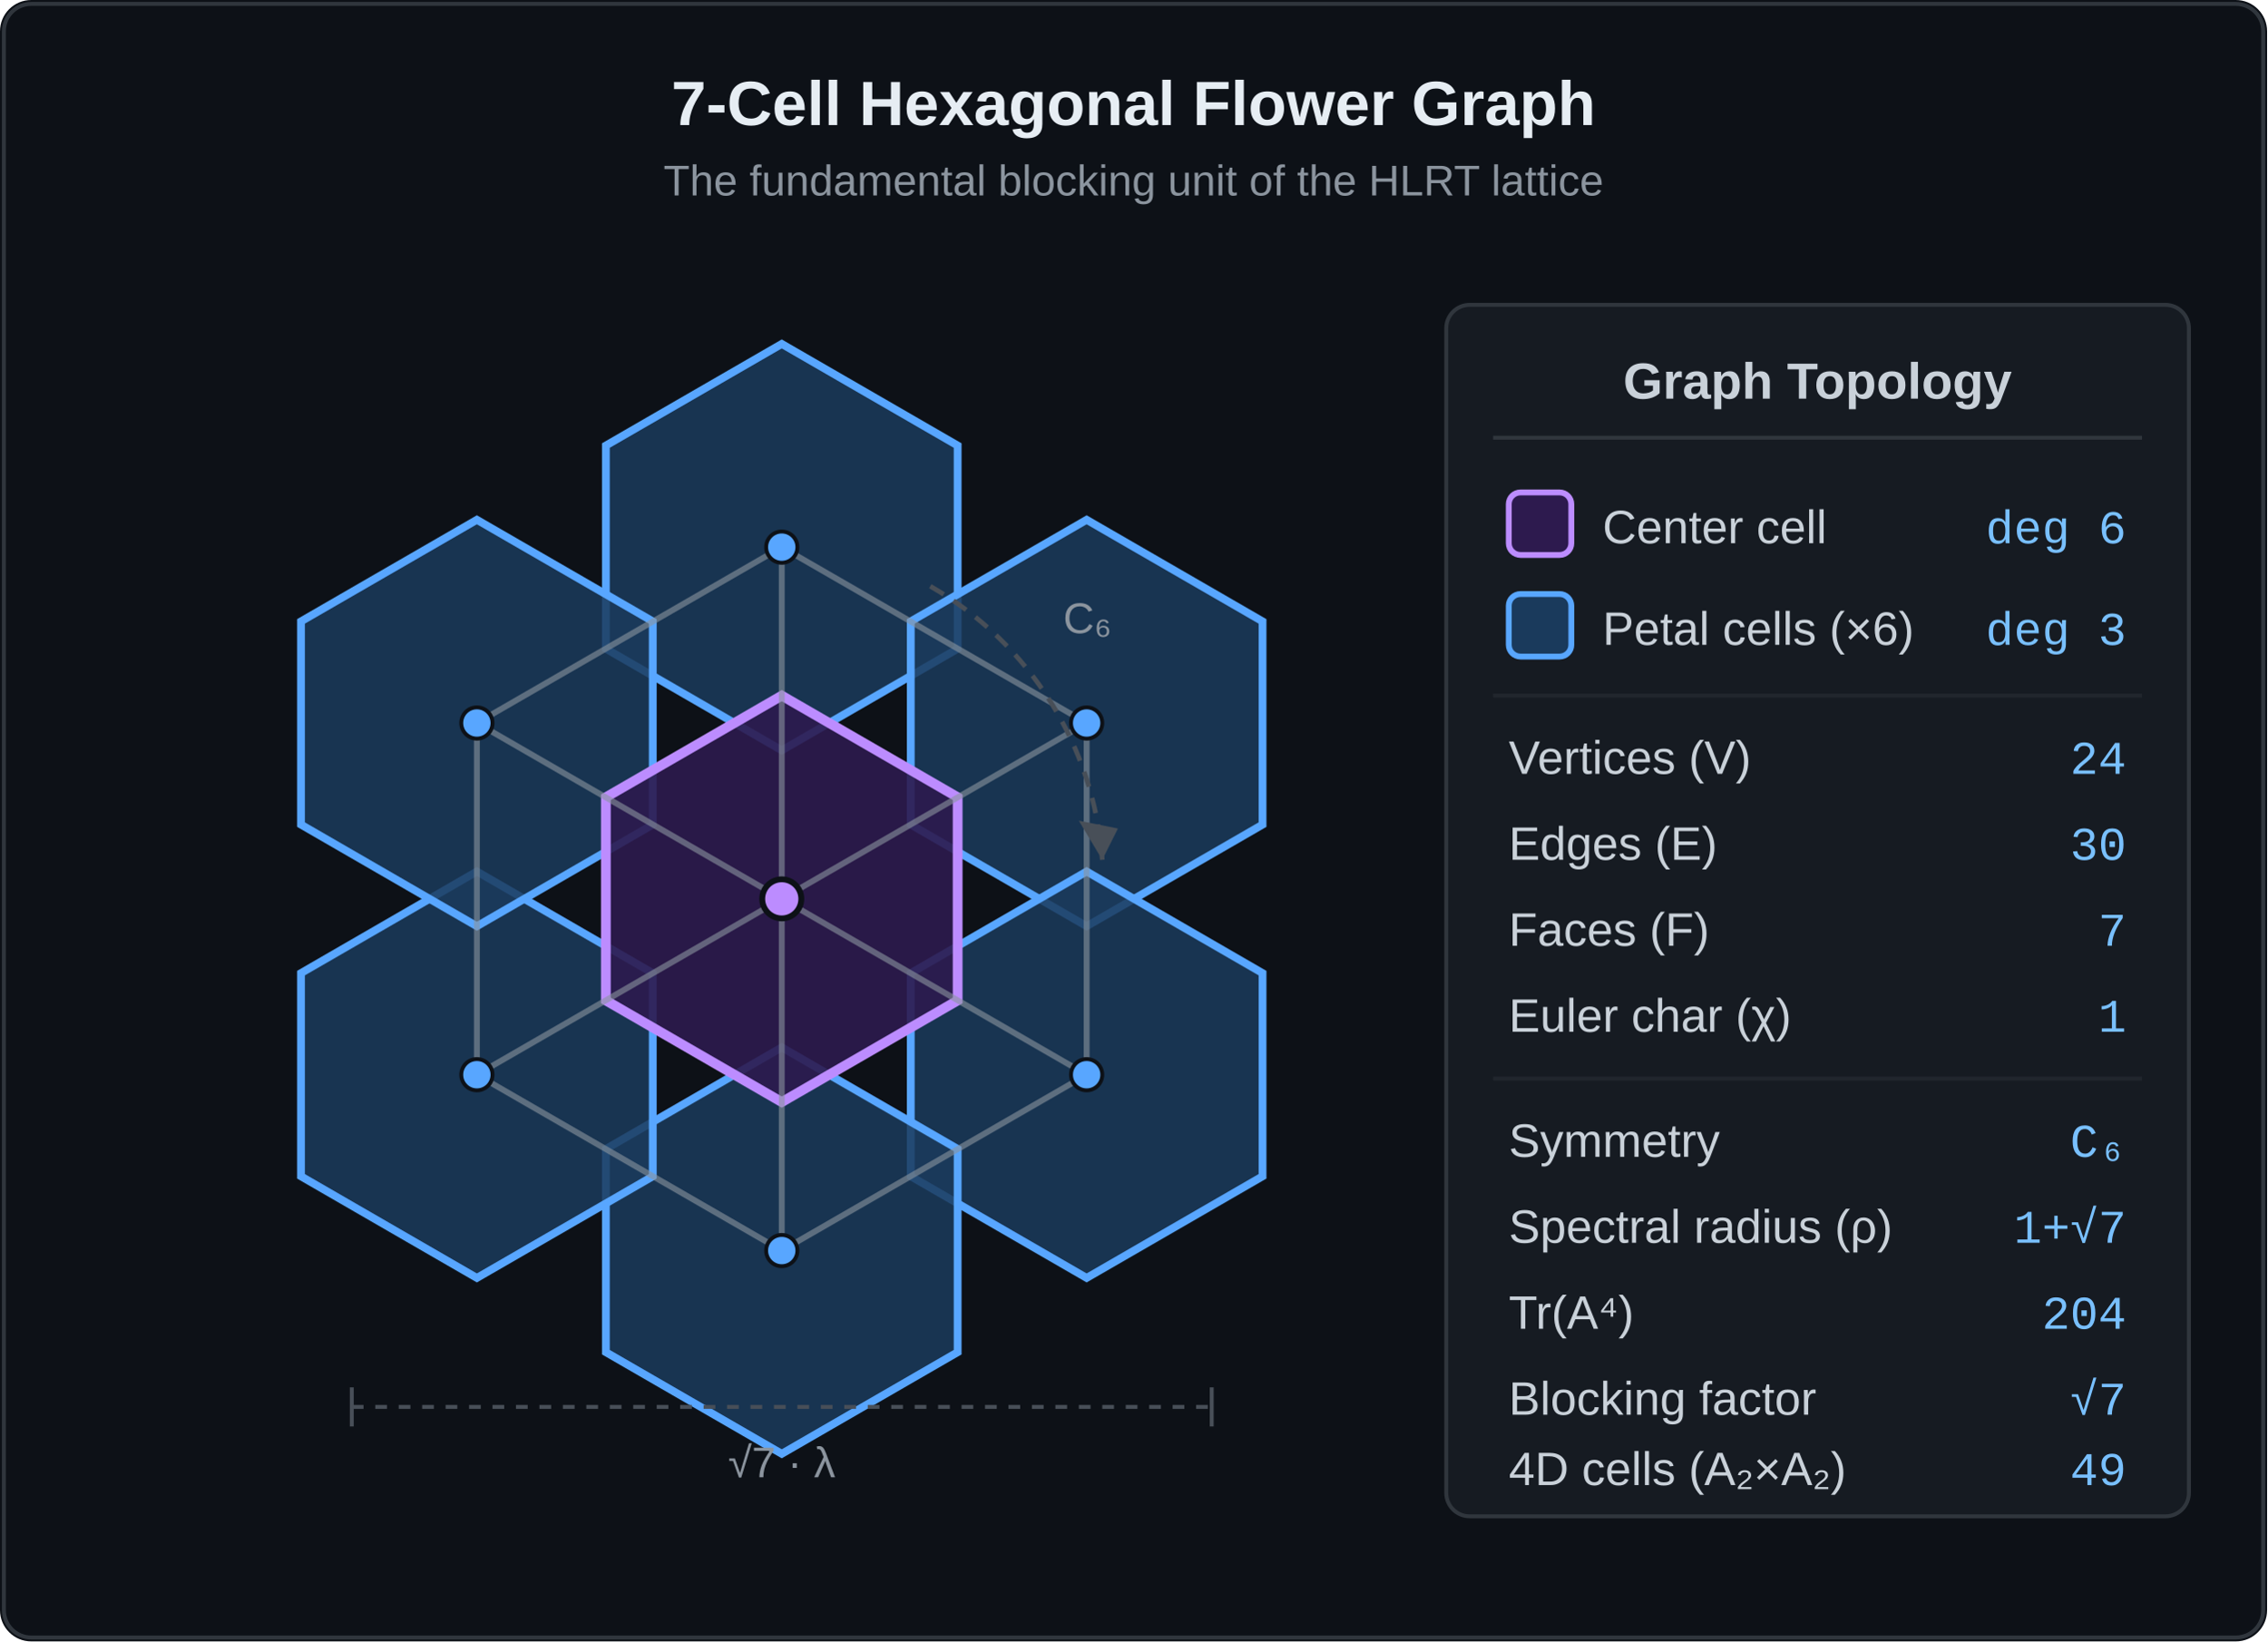
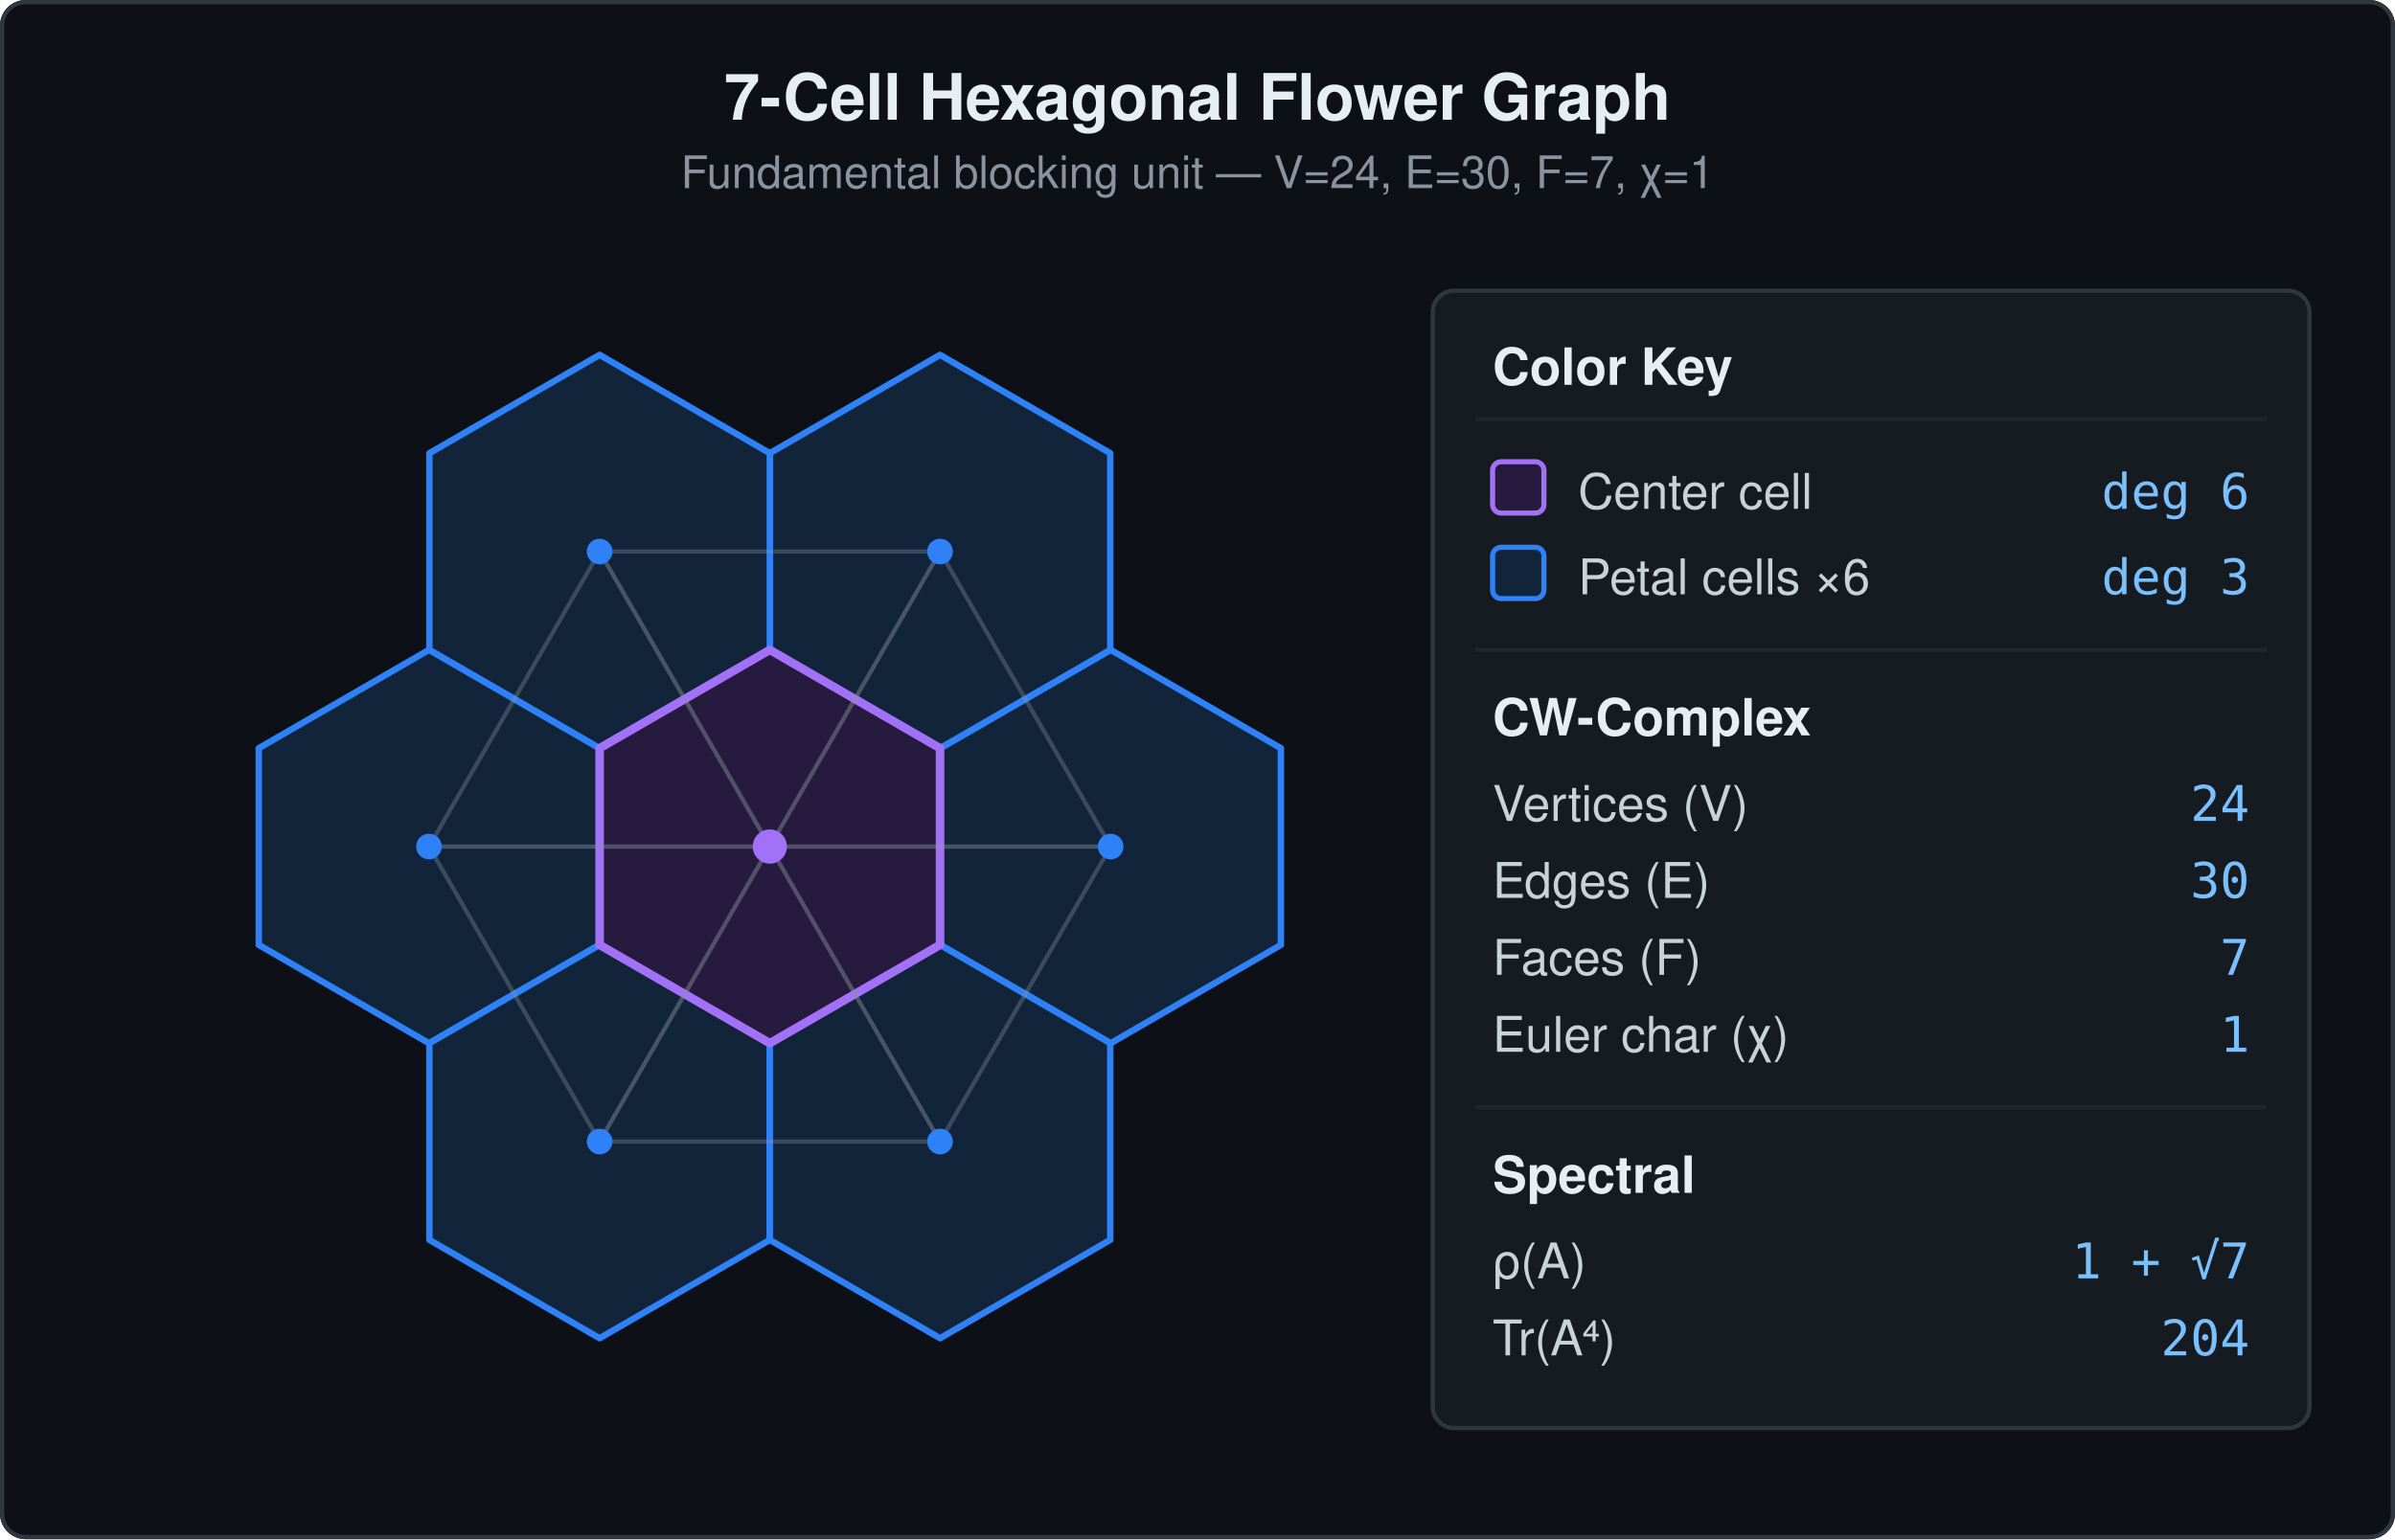
- <svg xmlns="http://www.w3.org/2000/svg" viewBox="0 0 580 420" width="580" height="420">
+ <svg xmlns="http://www.w3.org/2000/svg" viewBox="0 0 560 360" width="560" height="360">
  <defs>
    <style>
-       .label { font-family: 'Segoe UI', Arial, sans-serif; font-size: 13px; fill: #c9d1d9; }
-       .label-bold { font-family: 'Segoe UI', Arial, sans-serif; font-size: 13px; fill: #c9d1d9; font-weight: bold; }
-       .title { font-family: 'Segoe UI', Arial, sans-serif; font-size: 16px; fill: #e6edf3; font-weight: bold; }
-       .subtitle { font-family: 'Segoe UI', Arial, sans-serif; font-size: 11px; fill: #8b949e; }
-       .vertex-dot { fill: #e6edf3; stroke: #0d1117; stroke-width: 1; }
-       .edge-line { stroke: #8b949e; stroke-width: 1.5; stroke-opacity: 0.6; }
-       .legend-text { font-family: 'Segoe UI', Arial, sans-serif; font-size: 12px; fill: #c9d1d9; }
-       .legend-val { font-family: 'Consolas', 'Courier New', monospace; font-size: 12px; fill: #79c0ff; }
+       text { font-family: -apple-system, 'Segoe UI', Helvetica, Arial, sans-serif; }
+       .title { font-size: 15px; fill: #e6edf3; font-weight: 600; }
+       .subtitle { font-size: 10.5px; fill: #8b949e; }
+       .legend-label { font-size: 11.5px; fill: #c9d1d9; }
+       .legend-value { font-family: 'SF Mono', 'Cascadia Code', Consolas, monospace; font-size: 11.5px; fill: #79c0ff; }
+       .legend-head { font-size: 12px; fill: #e6edf3; font-weight: 600; }
    </style>
-     <polygon id="hex" points="0,-52 45,-26 45,26 0,52 -45,26 -45,-26" />
+     <polygon id="hex" points="0,-46 39.8,-23 39.8,23 0,46 -39.8,23 -39.8,-23" />
  </defs>
-   <rect width="580" height="420" rx="8" fill="#0d1117" />
-   <rect x="1" y="1" width="578" height="418" rx="7" fill="none" stroke="#30363d" stroke-width="1" />
-   <text x="290" y="32" text-anchor="middle" class="title">7-Cell Hexagonal Flower Graph</text>
-   <text x="290" y="50" text-anchor="middle" class="subtitle">The fundamental blocking unit of the HLRT lattice</text>
-   <g transform="translate(200, 230)">
-     <use href="#hex" x="0" y="-90" fill="#1a3a5c" fill-opacity="0.85" stroke="#58a6ff" stroke-width="2" />
-     <use href="#hex" x="78" y="-45" fill="#1a3a5c" fill-opacity="0.85" stroke="#58a6ff" stroke-width="2" />
-     <use href="#hex" x="78" y="45" fill="#1a3a5c" fill-opacity="0.85" stroke="#58a6ff" stroke-width="2" />
-     <use href="#hex" x="0" y="90" fill="#1a3a5c" fill-opacity="0.85" stroke="#58a6ff" stroke-width="2" />
-     <use href="#hex" x="-78" y="45" fill="#1a3a5c" fill-opacity="0.85" stroke="#58a6ff" stroke-width="2" />
-     <use href="#hex" x="-78" y="-45" fill="#1a3a5c" fill-opacity="0.85" stroke="#58a6ff" stroke-width="2" />
-     <use href="#hex" x="0" y="0" fill="#2d1a4e" fill-opacity="0.9" stroke="#bc8cff" stroke-width="2.5" />
-     <line x1="0" y1="0" x2="0" y2="-90" class="edge-line" />
-     <line x1="0" y1="0" x2="78" y2="-45" class="edge-line" />
-     <line x1="0" y1="0" x2="78" y2="45" class="edge-line" />
-     <line x1="0" y1="0" x2="0" y2="90" class="edge-line" />
-     <line x1="0" y1="0" x2="-78" y2="45" class="edge-line" />
-     <line x1="0" y1="0" x2="-78" y2="-45" class="edge-line" />
-     <line x1="0" y1="-90" x2="78" y2="-45" class="edge-line" />
-     <line x1="78" y1="-45" x2="78" y2="45" class="edge-line" />
-     <line x1="78" y1="45" x2="0" y2="90" class="edge-line" />
-     <line x1="0" y1="90" x2="-78" y2="45" class="edge-line" />
-     <line x1="-78" y1="45" x2="-78" y2="-45" class="edge-line" />
-     <line x1="-78" y1="-45" x2="0" y2="-90" class="edge-line" />
-     <circle cx="0" cy="0" r="5" fill="#bc8cff" stroke="#0d1117" stroke-width="1.5" />
-     <circle cx="0" cy="-90" r="4" fill="#58a6ff" stroke="#0d1117" stroke-width="1" />
-     <circle cx="78" cy="-45" r="4" fill="#58a6ff" stroke="#0d1117" stroke-width="1" />
-     <circle cx="78" cy="45" r="4" fill="#58a6ff" stroke="#0d1117" stroke-width="1" />
-     <circle cx="0" cy="90" r="4" fill="#58a6ff" stroke="#0d1117" stroke-width="1" />
-     <circle cx="-78" cy="45" r="4" fill="#58a6ff" stroke="#0d1117" stroke-width="1" />
-     <circle cx="-78" cy="-45" r="4" fill="#58a6ff" stroke="#0d1117" stroke-width="1" />
-     <path d="M 38,-80 A 88,88 0 0 1 82,-10" fill="none" stroke="#484f58" stroke-width="1.2" stroke-dasharray="4,3" />
-     <polygon points="82,-10 76,-20 86,-18" fill="#484f58" />
-     <text x="72" y="-68" class="subtitle" font-size="10" fill="#484f58">C₆</text>
-     <line x1="-110" y1="130" x2="110" y2="130" stroke="#484f58" stroke-width="1" stroke-dasharray="3,3" />
-     <line x1="-110" y1="125" x2="-110" y2="135" stroke="#484f58" stroke-width="1" />
-     <line x1="110" y1="125" x2="110" y2="135" stroke="#484f58" stroke-width="1" />
-     <text x="0" y="148" text-anchor="middle" class="subtitle">√7 · λ</text>
+   <rect width="560" height="360" rx="6" fill="#0d1117" />
+   <rect x=".5" y=".5" width="559" height="359" rx="5.5" fill="none" stroke="#30363d" stroke-width="1" />
+   <text x="280" y="28" text-anchor="middle" class="title">7-Cell Hexagonal Flower Graph</text>
+   <text x="280" y="44" text-anchor="middle" class="subtitle">Fundamental blocking unit — V=24, E=30, F=7, χ=1</text>
+   <g transform="translate(180,198)">
+     <use href="#hex" x="79.7" y="0" fill="#11243a" stroke="#2f81f7" stroke-width="1.5" stroke-linejoin="round" />
+     <use href="#hex" x="39.8" y="-69" fill="#11243a" stroke="#2f81f7" stroke-width="1.5" stroke-linejoin="round" />
+     <use href="#hex" x="-39.8" y="-69" fill="#11243a" stroke="#2f81f7" stroke-width="1.5" stroke-linejoin="round" />
+     <use href="#hex" x="-79.7" y="0" fill="#11243a" stroke="#2f81f7" stroke-width="1.5" stroke-linejoin="round" />
+     <use href="#hex" x="-39.8" y="69" fill="#11243a" stroke="#2f81f7" stroke-width="1.5" stroke-linejoin="round" />
+     <use href="#hex" x="39.8" y="69" fill="#11243a" stroke="#2f81f7" stroke-width="1.5" stroke-linejoin="round" />
+     <use href="#hex" x="0" y="0" fill="#271a3f" stroke="#a371f7" stroke-width="2" stroke-linejoin="round" />
+     <g stroke="#8b949e" stroke-width="1" stroke-opacity="0.45">
+       <line x1="0" y1="0" x2="79.7" y2="0" />
+       <line x1="0" y1="0" x2="39.8" y2="-69" />
+       <line x1="0" y1="0" x2="-39.8" y2="-69" />
+       <line x1="0" y1="0" x2="-79.7" y2="0" />
+       <line x1="0" y1="0" x2="-39.8" y2="69" />
+       <line x1="0" y1="0" x2="39.8" y2="69" />
+     </g>
+     <g stroke="#8b949e" stroke-width="1" stroke-opacity="0.35">
+       <line x1="79.7" y1="0" x2="39.8" y2="-69" />
+       <line x1="39.8" y1="-69" x2="-39.8" y2="-69" />
+       <line x1="-39.8" y1="-69" x2="-79.7" y2="0" />
+       <line x1="-79.7" y1="0" x2="-39.8" y2="69" />
+       <line x1="-39.8" y1="69" x2="39.8" y2="69" />
+       <line x1="39.8" y1="69" x2="79.7" y2="0" />
+     </g>
+     <circle cx="0" cy="0" r="4" fill="#a371f7" />
+     <g fill="#2f81f7">
+       <circle cx="79.7" cy="0" r="3" />
+       <circle cx="39.8" cy="-69" r="3" />
+       <circle cx="-39.8" cy="-69" r="3" />
+       <circle cx="-79.7" cy="0" r="3" />
+       <circle cx="-39.8" cy="69" r="3" />
+       <circle cx="39.8" cy="69" r="3" />
+     </g>
  </g>
-   <g transform="translate(370, 78)">
-     <rect x="0" y="0" width="190" height="310" rx="6" fill="#161b22" stroke="#30363d" stroke-width="1" />
-     <text x="95" y="24" text-anchor="middle" class="label-bold">Graph Topology</text>
-     <line x1="12" y1="34" x2="178" y2="34" stroke="#30363d" stroke-width="1" />
-     <rect x="16" y="48" width="16" height="16" rx="3" fill="#2d1a4e" stroke="#bc8cff" stroke-width="1.5" />
-     <text x="40" y="61" class="legend-text">Center cell</text>
-     <text x="174" y="61" text-anchor="end" class="legend-val">deg 6</text>
-     <rect x="16" y="74" width="16" height="16" rx="3" fill="#1a3a5c" stroke="#58a6ff" stroke-width="1.5" />
-     <text x="40" y="87" class="legend-text">Petal cells (×6)</text>
-     <text x="174" y="87" text-anchor="end" class="legend-val">deg 3</text>
-     <line x1="12" y1="100" x2="178" y2="100" stroke="#21262d" stroke-width="1" />
-     <text x="16" y="120" class="legend-text">Vertices (V)</text>
-     <text x="174" y="120" text-anchor="end" class="legend-val">24</text>
-     <text x="16" y="142" class="legend-text">Edges (E)</text>
-     <text x="174" y="142" text-anchor="end" class="legend-val">30</text>
-     <text x="16" y="164" class="legend-text">Faces (F)</text>
-     <text x="174" y="164" text-anchor="end" class="legend-val">7</text>
-     <text x="16" y="186" class="legend-text">Euler char (χ)</text>
-     <text x="174" y="186" text-anchor="end" class="legend-val">1</text>
-     <line x1="12" y1="198" x2="178" y2="198" stroke="#21262d" stroke-width="1" />
-     <text x="16" y="218" class="legend-text">Symmetry</text>
-     <text x="174" y="218" text-anchor="end" class="legend-val">C₆</text>
-     <text x="16" y="240" class="legend-text">Spectral radius (ρ)</text>
-     <text x="174" y="240" text-anchor="end" class="legend-val">1+√7</text>
-     <text x="16" y="262" class="legend-text">Tr(A⁴)</text>
-     <text x="174" y="262" text-anchor="end" class="legend-val">204</text>
-     <text x="16" y="284" class="legend-text">Blocking factor</text>
-     <text x="174" y="284" text-anchor="end" class="legend-val">√7</text>
-     <text x="16" y="302" class="legend-text">4D cells (A₂×A₂)</text>
-     <text x="174" y="302" text-anchor="end" class="legend-val">49</text>
+   <g transform="translate(335,68)">
+     <rect x="0" y="0" width="205" height="266" rx="5" fill="#161b22" stroke="#30363d" stroke-width="1" />
+     <text x="14" y="22" class="legend-head">Color Key</text>
+     <line x1="10" y1="30" x2="195" y2="30" stroke="#21262d" />
+     <rect x="14" y="40" width="12" height="12" rx="2" fill="#271a3f" stroke="#a371f7" stroke-width="1.2" />
+     <text x="34" y="51" class="legend-label">Center cell</text>
+     <text x="191" y="51" text-anchor="end" class="legend-value">deg 6</text>
+     <rect x="14" y="60" width="12" height="12" rx="2" fill="#11243a" stroke="#2f81f7" stroke-width="1.2" />
+     <text x="34" y="71" class="legend-label">Petal cells ×6</text>
+     <text x="191" y="71" text-anchor="end" class="legend-value">deg 3</text>
+     <line x1="10" y1="84" x2="195" y2="84" stroke="#21262d" />
+     <text x="14" y="104" class="legend-head">CW-Complex</text>
+     <text x="14" y="124" class="legend-label">Vertices (V)</text>
+     <text x="191" y="124" text-anchor="end" class="legend-value">24</text>
+     <text x="14" y="142" class="legend-label">Edges (E)</text>
+     <text x="191" y="142" text-anchor="end" class="legend-value">30</text>
+     <text x="14" y="160" class="legend-label">Faces (F)</text>
+     <text x="191" y="160" text-anchor="end" class="legend-value">7</text>
+     <text x="14" y="178" class="legend-label">Euler char (χ)</text>
+     <text x="191" y="178" text-anchor="end" class="legend-value">1</text>
+     <line x1="10" y1="191" x2="195" y2="191" stroke="#21262d" />
+     <text x="14" y="211" class="legend-head">Spectral</text>
+     <text x="14" y="231" class="legend-label">ρ(A)</text>
+     <text x="191" y="231" text-anchor="end" class="legend-value">1 + √7</text>
+     <text x="14" y="249" class="legend-label">Tr(A⁴)</text>
+     <text x="191" y="249" text-anchor="end" class="legend-value">204</text>
  </g>
</svg>
